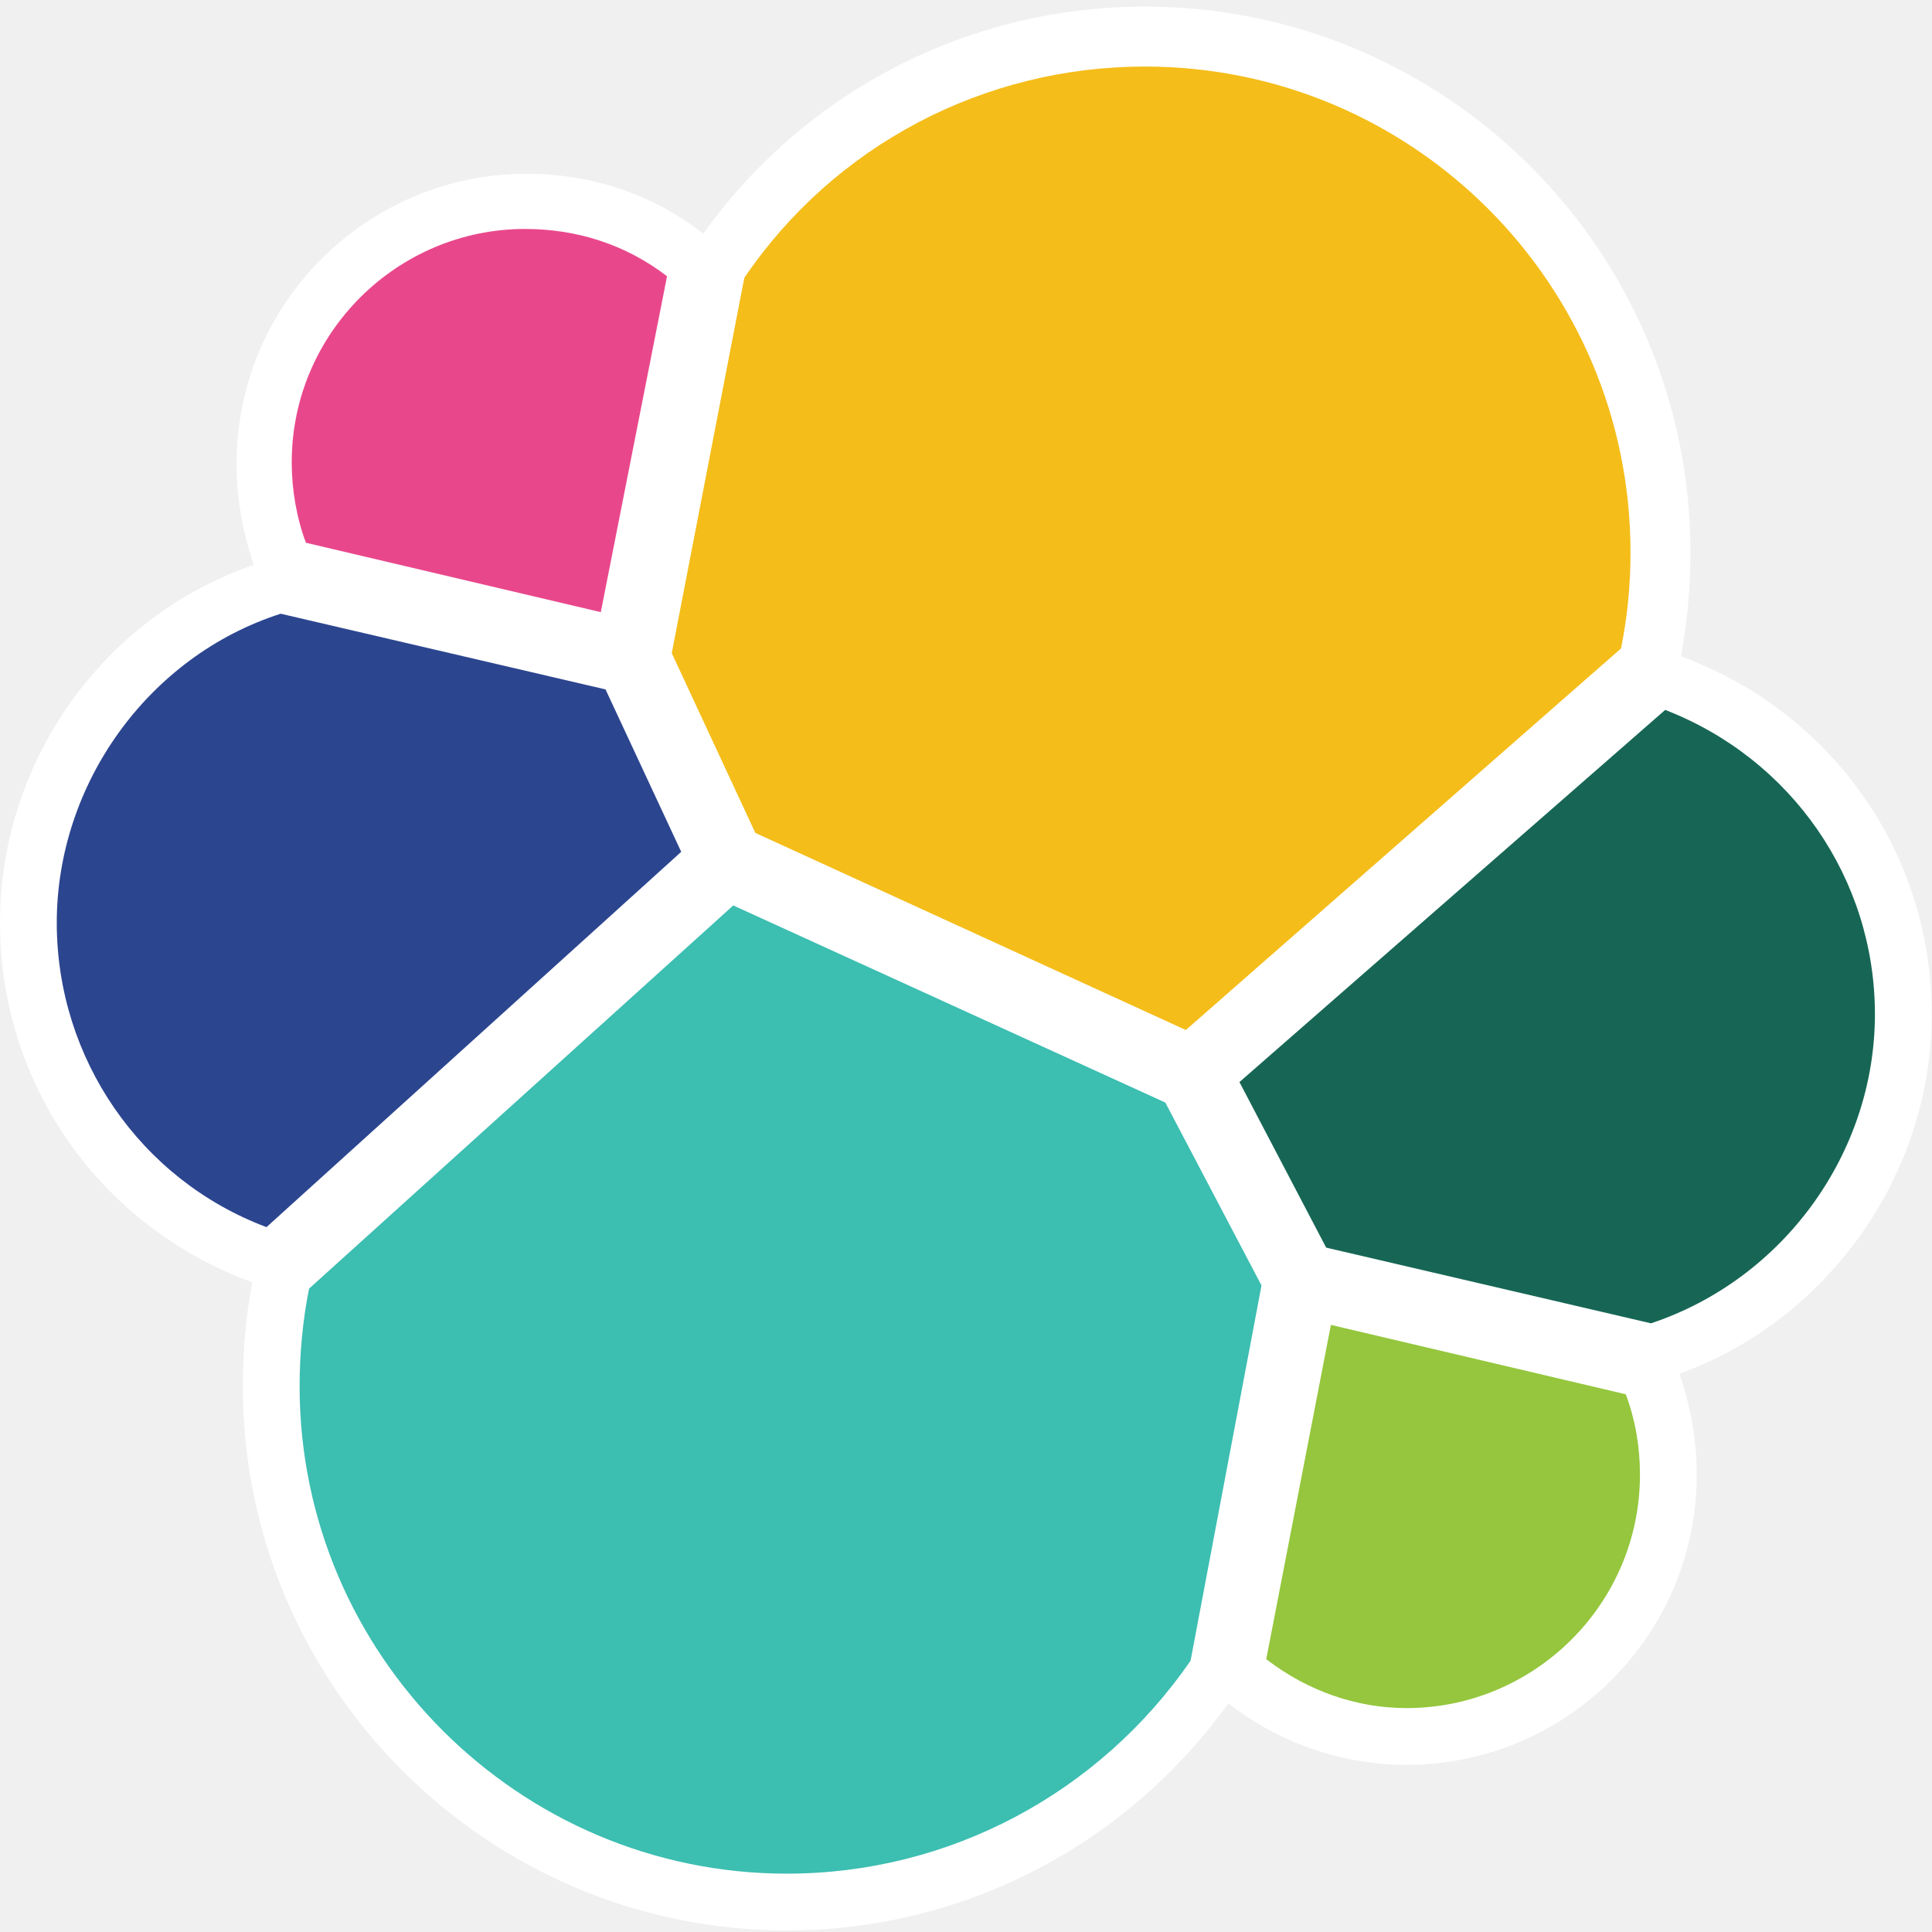
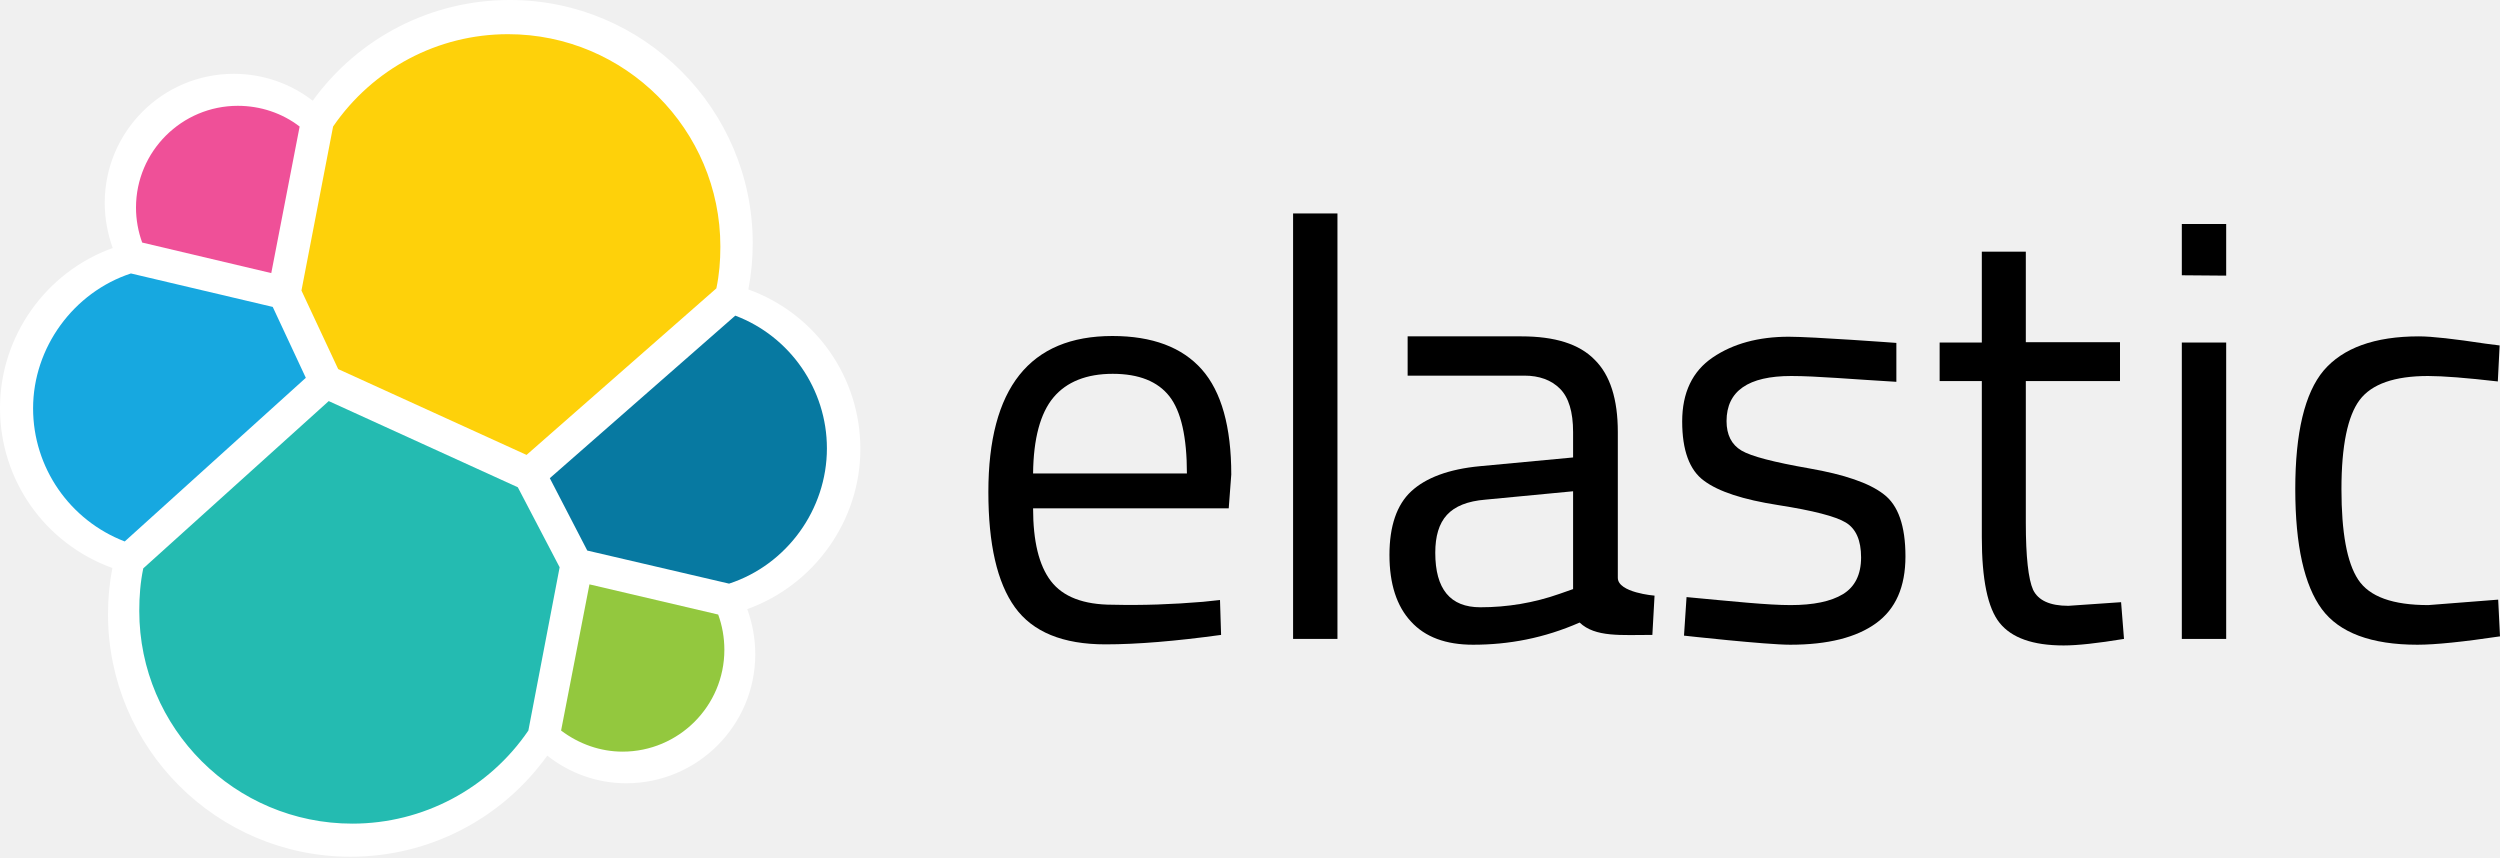
- <svg xmlns="http://www.w3.org/2000/svg" width="256px" height="256px" viewBox="0 0 256 256" version="1.1" preserveAspectRatio="xMidYMid">
-   <g>
-     <path d="M255.959,134.393 C255.959,112.872 242.587,94.276 222.737,86.962 C223.573,82.366 223.99,77.978 223.99,73.172 C223.99,33.263 191.604,0.877 151.695,0.877 C128.502,0.877 106.772,11.951 93.19,30.965 C86.504,25.741 78.355,23.025 69.788,23.025 C48.684,23.025 31.342,40.158 31.342,61.471 C31.342,66.068 32.178,70.665 33.64,74.844 C13.582,81.739 0,100.962 0,122.274 C0,143.796 13.373,162.601 33.431,169.914 C32.596,174.302 32.178,178.899 32.178,183.705 C32.178,223.404 64.564,255.791 104.264,255.791 C127.666,255.791 149.188,244.508 162.769,225.703 C169.455,230.926 177.813,233.852 186.38,233.852 C207.484,233.852 224.826,216.718 224.826,195.406 C224.826,190.809 223.99,186.212 222.528,182.033 C242.169,174.929 255.959,155.706 255.959,134.393 L255.959,134.393 Z" fill="#FFFFFF" />
-     <path d="M100.085,110.364 L157.128,136.483 L214.797,85.918 C215.633,81.739 216.05,77.56 216.05,73.172 C216.05,37.651 187.216,8.817 151.695,8.817 C130.382,8.817 110.533,19.264 98.623,36.815 L89.011,86.545 L100.085,110.364 L100.085,110.364 Z" fill="#F4BD19" />
-     <path d="M40.953,170.75 C40.118,174.929 39.7,179.317 39.7,183.705 C39.7,219.225 68.743,248.269 104.264,248.269 C125.786,248.269 145.636,237.613 157.754,220.061 L167.157,170.332 L154.411,146.094 L97.16,119.976 L40.953,170.75 L40.953,170.75 Z" fill="#3CBEB1" />
-     <path d="M40.536,71.918 L79.609,81.112 L88.384,36.606 C82.952,32.427 76.474,30.338 69.579,30.338 C52.654,30.338 38.655,44.128 38.655,61.262 C38.655,64.814 39.282,68.575 40.536,71.918 L40.536,71.918 Z" fill="#E9478C" />
-     <path d="M37.192,81.321 C19.641,86.962 7.522,103.887 7.522,122.274 C7.522,140.244 18.596,156.333 35.312,162.601 L90.265,112.872 L80.235,91.35 L37.192,81.321 L37.192,81.321 Z" fill="#2C458F" />
-     <path d="M167.784,219.852 C173.216,224.031 179.694,226.33 186.38,226.33 C203.305,226.33 217.304,212.539 217.304,195.406 C217.304,191.645 216.677,188.092 215.424,184.749 L176.351,175.556 L167.784,219.852 L167.784,219.852 Z" fill="#95C63D" />
-     <path d="M175.724,165.317 L218.767,175.347 C236.318,169.496 248.437,152.781 248.437,134.393 C248.437,116.424 237.363,100.544 220.647,94.067 L164.232,143.378 L175.724,165.317 L175.724,165.317 Z" fill="#176655" />
-   </g>
+ <svg xmlns="http://www.w3.org/2000/svg" version="1.1" id="Layer_1" x="0" y="0" viewBox="-155 383.3 687.5 235.7" xml:space="preserve" enable-background="new -155 383.3 687.5 235.7">
+   <path fill="#FFFFFF" d="M81.6 506.8c0-19.8-12.3-37.2-30.8-43.9 0.8-4.2 1.2-8.4 1.2-12.7 0-36.9-30-66.9-66.8-66.9 -21.6 0-41.6 10.3-54.2 27.7 -6.2-4.8-13.8-7.4-21.7-7.4 -19.6 0-35.5 15.9-35.5 35.5 0 4.3 0.8 8.5 2.2 12.4 -18.4 6.6-31 24.3-31 44 0 19.9 12.4 37.3 30.9 44 -0.8 4.1-1.2 8.4-1.2 12.7 0 36.8 29.9 66.7 66.7 66.7 21.6 0 41.6-10.4 54.1-27.8 6.2 4.9 13.8 7.6 21.7 7.6 19.6 0 35.5-15.9 35.5-35.5 0-4.3-0.8-8.5-2.2-12.4C68.9 544.2 81.6 526.5 81.6 506.8" />
+   <path fill="#FED10A" d="M-62 484.8l51.8 23.6L42 462.6c0.8-3.8 1.1-7.5 1.1-11.5 0-32.2-26.2-58.4-58.4-58.4 -19.3 0-37.2 9.5-48.1 25.4l-8.7 45.1L-62 484.8z" />
+   <path fill="#24BBB1" d="M-115.6 539.6c-0.8 3.8-1.1 7.7-1.1 11.7 0 32.3 26.3 58.5 58.6 58.5 19.4 0 37.5-9.6 48.4-25.6l8.6-44.9 -11.5-22 -52-23.7L-115.6 539.6z" />
+   <path fill="#EF5098" d="M-115.9 450l35.5 8.4 7.8-40.3c-4.8-3.7-10.8-5.7-17-5.7 -15.4 0-28 12.5-28 28C-117.6 443.7-117 447-115.9 450" />
+   <path fill="#17A8E0" d="M-119 458.5c-15.8 5.2-26.9 20.4-26.9 37.1 0 16.3 10.1 30.8 25.2 36.6l49.8-45 -9.1-19.5L-119 458.5z" />
+   <path fill="#93C83E" d="M-0.7 584.2c4.9 3.7 10.8 5.8 16.9 5.8 15.4 0 28-12.5 28-28 0-3.4-0.6-6.7-1.7-9.7L7.1 544 -0.7 584.2z" />
+   <path fill="#0779A1" d="M6.5 534.7l39 9.1c15.9-5.2 26.9-20.4 26.9-37.2 0-16.2-10.1-30.8-25.2-36.5l-51 44.7L6.5 534.7z" />
+   <path d="M175.8 548.8l4.7-0.5 0.3 9.6c-12.4 1.7-23 2.6-31.8 2.6 -11.7 0-20-3.4-24.9-10.2s-7.3-17.4-7.3-31.7c0-28.6 11.4-42.9 34.1-42.9 11 0 19.2 3.1 24.6 9.2s8.1 15.8 8.1 28.9l-0.7 9.3h-53.8c0 9 1.6 15.7 4.9 20 3.3 4.3 8.9 6.5 17 6.5C159.2 549.8 167.4 549.5 175.8 548.8zM171.4 513.5c0-10-1.6-17.1-4.8-21.2 -3.2-4.1-8.4-6.2-15.6-6.2s-12.7 2.2-16.3 6.5c-3.6 4.3-5.5 11.3-5.6 20.9H171.4z" />
+   <path d="M200.6 559V442h12.2v117H200.6z" />
+   <path d="M289.9 502.1v40.1c0 4.1 10.1 4.9 10.1 4.9l-0.6 10.8c-8.6 0-15.7 0.7-20-3.4 -9.8 4.3-19.5 6.1-29.3 6.1 -7.5 0-13.2-2.1-17.1-6.4 -3.9-4.2-5.9-10.3-5.9-18.3 0-7.9 2-13.8 6-17.5 4-3.7 10.3-6.1 18.9-6.9l25.6-2.4v-7c0-5.5-1.2-9.5-3.6-11.9 -2.4-2.4-5.7-3.6-9.8-3.6h-32.1v-10.8h31.3c9.2 0 15.9 2.1 20.1 6.4C287.8 486.4 289.9 493.1 289.9 502.1zM239.7 535.3c0 10 4.1 15 12.4 15 7.4 0 14.7-1.2 21.8-3.7l3.7-1.3v-26.9l-24.1 2.3c-4.9 0.4-8.4 1.8-10.6 4.2C240.7 527.3 239.7 530.8 239.7 535.3z" />
+   <path d="M337.6 486.7c-11.8 0-17.8 4.1-17.8 12.4 0 3.8 1.4 6.5 4.1 8.1s8.9 3.2 18.6 4.9c9.7 1.7 16.5 4 20.5 7.1 4 3 6 8.7 6 17.1 0 8.4-2.7 14.5-8.1 18.4 -5.4 3.9-13.2 5.9-23.6 5.9 -6.7 0-29.2-2.5-29.2-2.5l0.7-10.6c12.9 1.2 22.3 2.2 28.6 2.2 6.3 0 11.1-1 14.4-3s5-5.4 5-10.1 -1.4-7.9-4.2-9.6c-2.8-1.7-9-3.3-18.6-4.8s-16.4-3.7-20.4-6.7c-4-2.9-6-8.4-6-16.3 0-7.9 2.8-13.8 8.4-17.6 5.6-3.8 12.6-5.7 20.9-5.7 6.6 0 29.6 1.7 29.6 1.7v10.7C354.4 487.6 344.5 486.7 337.6 486.7z" />
+   <path d="M428 488.1h-25.9v39c0 9.3 0.7 15.5 2 18.4 1.4 2.9 4.6 4.4 9.7 4.4l14.5-1 0.8 10.1c-7.3 1.2-12.8 1.8-16.6 1.8 -8.5 0-14.3-2.1-17.6-6.2s-4.9-12-4.9-23.6v-42.9h-11.6v-10.6H390v-25h12.1v24.9H428V488.1z" />
+   <path d="M445 459v-14.1h12.2v14.2L445 459 445 459zM445 559v-81.5h12.2V559H445z" />
+   <path d="M510.2 475.8c3.6 0 9.7 0.7 18.3 2l3.9 0.5 -0.5 9.9c-8.7-1-15.1-1.5-19.2-1.5 -9.2 0-15.5 2.2-18.8 6.6s-5 12.6-5 24.5c0 11.9 1.5 20.2 4.6 24.9 3.1 4.7 9.5 7 19.3 7l19.2-1.5 0.5 10.1c-10.1 1.5-17.7 2.3-22.7 2.3 -12.7 0-21.5-3.3-26.3-9.8s-7.3-17.5-7.3-33 2.6-26.4 7.8-32.6C489.3 479 498 475.8 510.2 475.8z" />
</svg>
